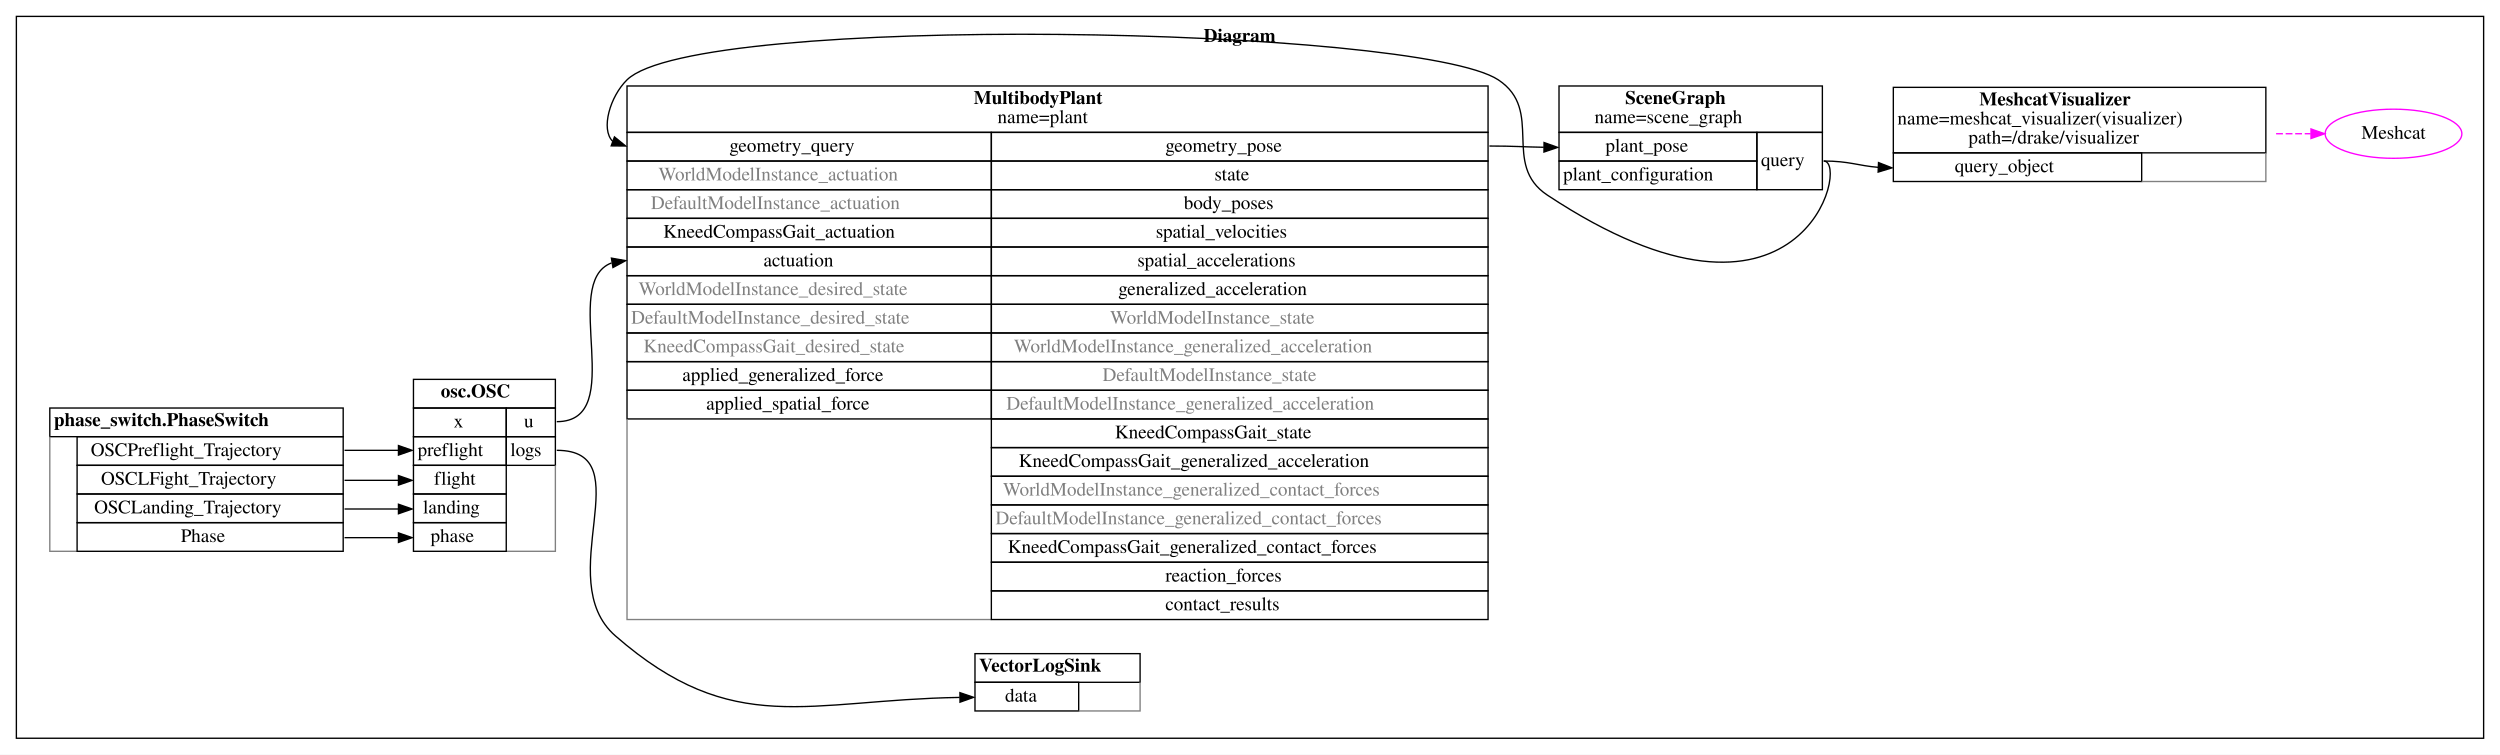
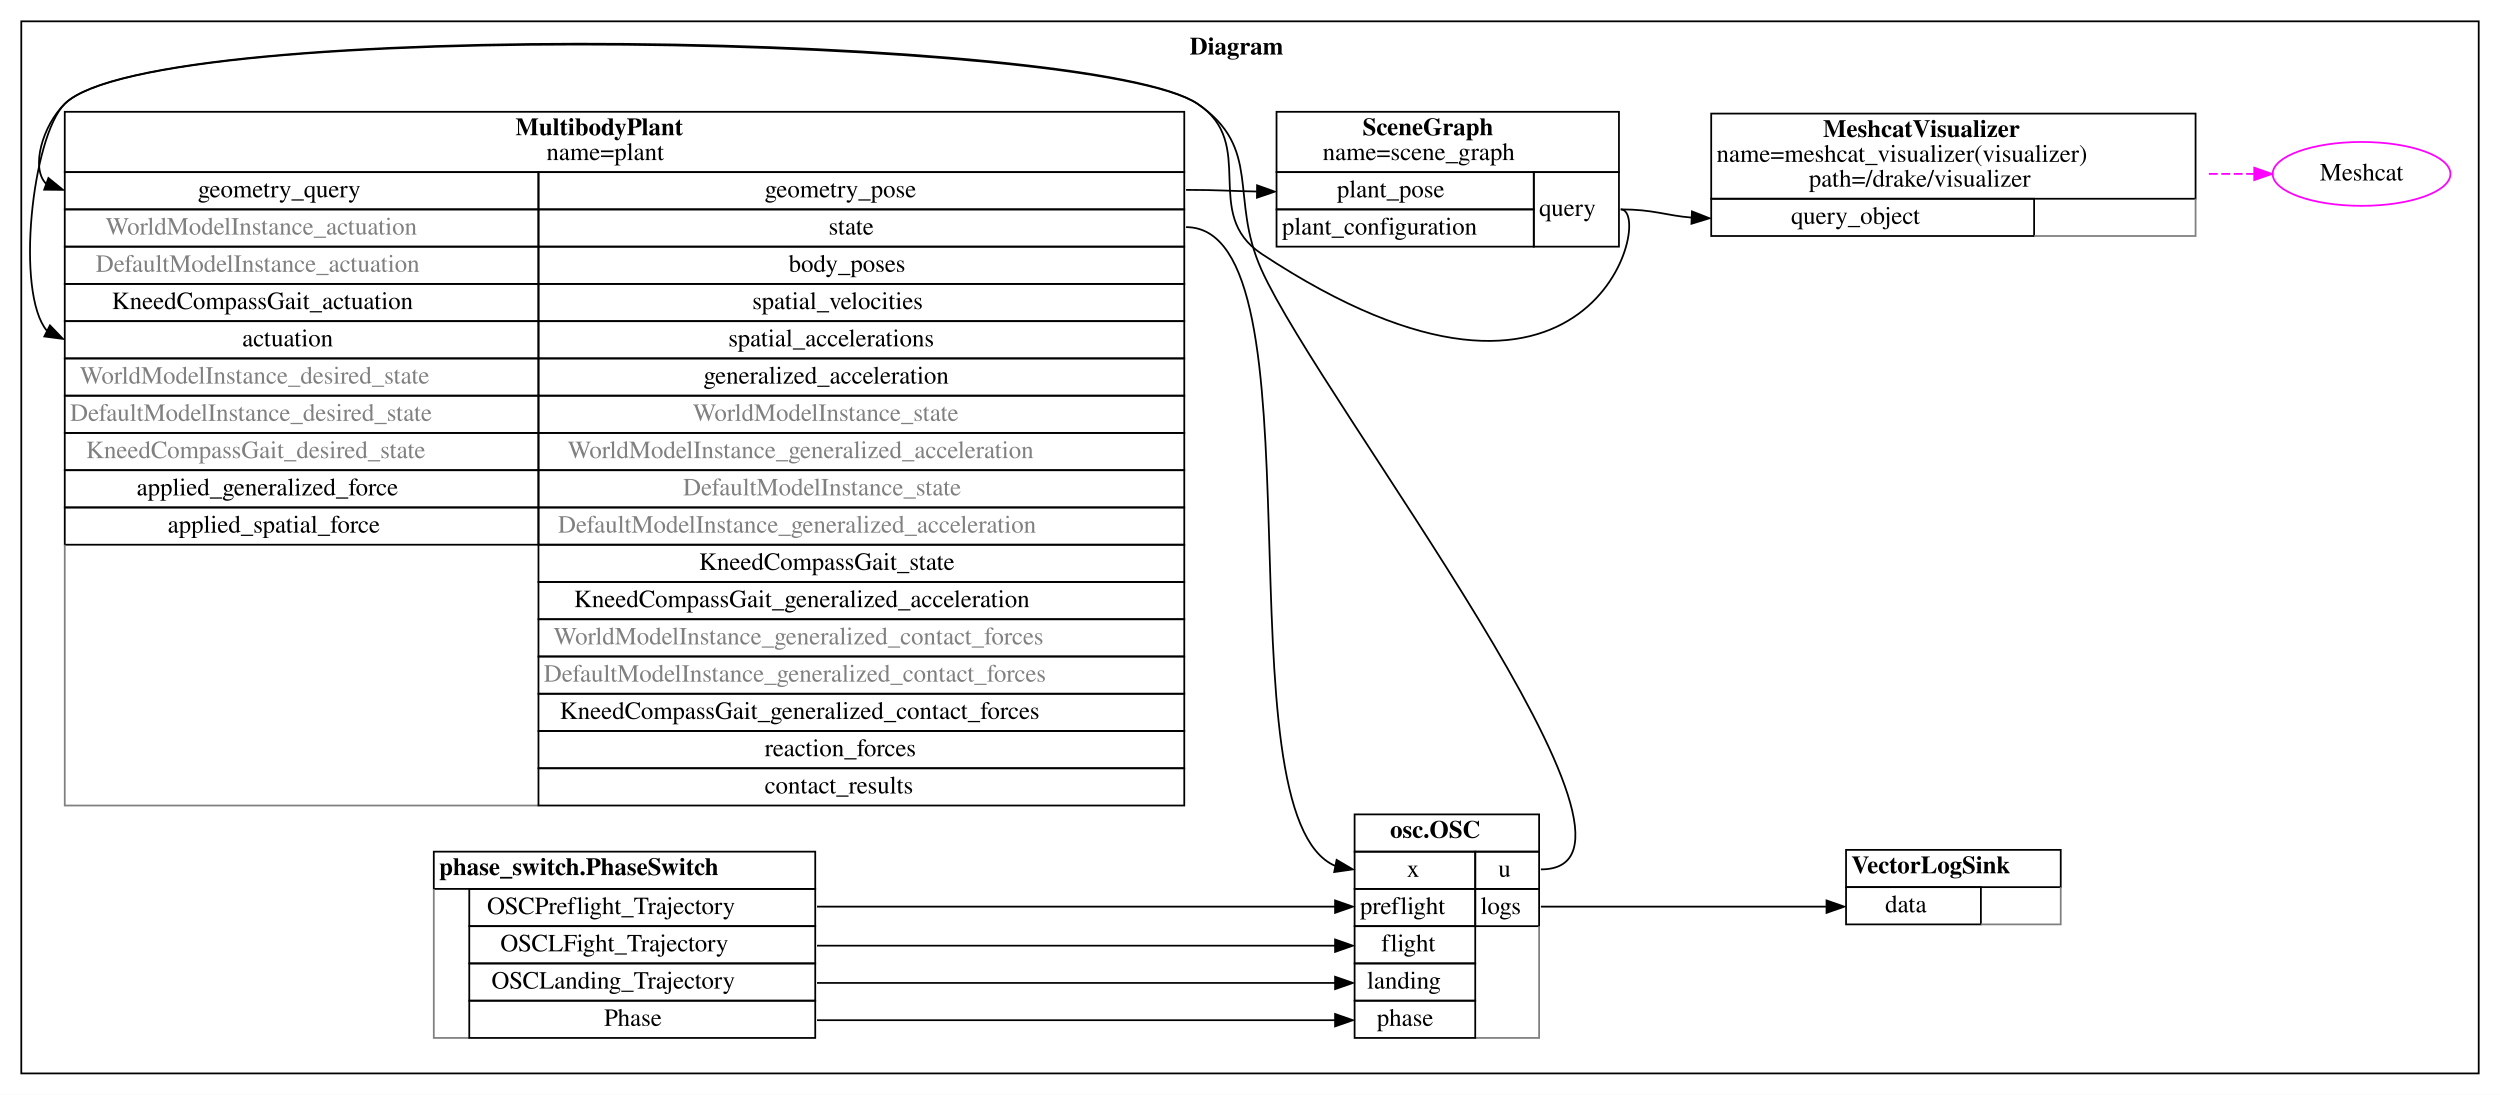
- <svg xmlns="http://www.w3.org/2000/svg" width="1832pt" height="553pt" viewBox="0.00 0.00 1832.09 553.00">
-   <g id="graph0" class="graph" transform="scale(1 1) rotate(0) translate(4 549)">
-     <polygon fill="white" stroke="transparent" points="-4,4 -4,-549 1828.09,-549 1828.09,4 -4,4" />
+ <svg xmlns="http://www.w3.org/2000/svg" width="1409pt" height="617pt" viewBox="0.00 0.00 1409.09 617.00">
+   <g id="graph0" class="graph" transform="scale(1 1) rotate(0) translate(4 613)">
+     <polygon fill="white" stroke="transparent" points="-4,4 -4,-613 1405.09,-613 1405.09,4 -4,4" />
    <g id="clust1" class="cluster">
-       <polygon fill="none" stroke="black" points="8,-8 8,-537 1816.09,-537 1816.09,-8 8,-8" />
-       <text text-anchor="start" x="878.05" y="-518.3" font-family="Times,serif" font-weight="bold" font-size="14.00">Diagram</text>
+       <polygon fill="none" stroke="black" points="8,-8 8,-601 1393.09,-601 1393.09,-8 8,-8" />
+       <text text-anchor="start" x="666.55" y="-582.3" font-family="Times,serif" font-weight="bold" font-size="14.00">Diagram</text>
    </g>
    <g id="clust2" class="cluster">
-       <polygon fill="none" stroke="white" points="16,-16 16,-498 1808.09,-498 1808.09,-16 16,-16" />
+       <polygon fill="none" stroke="white" points="16,-16 16,-562 1385.09,-562 1385.09,-16 16,-16" />
    </g>
    <g id="node1" class="node">
-       <polygon fill="none" stroke="black" points="455.5,-452 455.5,-486 1086.5,-486 1086.5,-452 455.5,-452" />
-       <text text-anchor="start" x="709.5" y="-472.8" font-family="Times,serif" font-weight="bold" font-size="14.00">MultibodyPlant</text>
-       <text text-anchor="start" x="727" y="-458.8" font-family="Times,serif" font-size="14.00">name=plant</text>
-       <polygon fill="none" stroke="black" points="455.5,-431 455.5,-452 722.5,-452 722.5,-431 455.5,-431" />
-       <text text-anchor="start" x="530.5" y="-437.8" font-family="Times,serif" font-size="14.00">geometry_query</text>
-       <polygon fill="none" stroke="black" points="722.5,-431 722.5,-452 1086.5,-452 1086.5,-431 722.5,-431" />
-       <text text-anchor="start" x="850" y="-437.8" font-family="Times,serif" font-size="14.00">geometry_pose</text>
-       <polygon fill="none" stroke="black" points="455.5,-410 455.5,-431 722.5,-431 722.5,-410 455.5,-410" />
-       <text text-anchor="start" x="478.5" y="-416.8" font-family="Times,serif" font-size="14.00" fill="grey">WorldModelInstance_actuation</text>
-       <polygon fill="none" stroke="black" points="722.5,-410 722.5,-431 1086.5,-431 1086.5,-410 722.5,-410" />
-       <text text-anchor="start" x="886" y="-416.8" font-family="Times,serif" font-size="14.00">state</text>
-       <polygon fill="none" stroke="black" points="455.5,-389 455.5,-410 722.5,-410 722.5,-389 455.5,-389" />
-       <text text-anchor="start" x="473" y="-395.8" font-family="Times,serif" font-size="14.00" fill="grey">DefaultModelInstance_actuation</text>
-       <polygon fill="none" stroke="black" points="722.5,-389 722.5,-410 1086.5,-410 1086.5,-389 722.5,-389" />
-       <text text-anchor="start" x="863.5" y="-395.8" font-family="Times,serif" font-size="14.00">body_poses</text>
-       <polygon fill="none" stroke="black" points="455.5,-368 455.5,-389 722.5,-389 722.5,-368 455.5,-368" />
-       <text text-anchor="start" x="482" y="-374.8" font-family="Times,serif" font-size="14.00">KneedCompassGait_actuation</text>
-       <polygon fill="none" stroke="black" points="722.5,-368 722.5,-389 1086.5,-389 1086.5,-368 722.5,-368" />
-       <text text-anchor="start" x="843" y="-374.8" font-family="Times,serif" font-size="14.00">spatial_velocities</text>
-       <polygon fill="none" stroke="black" points="455.5,-347 455.5,-368 722.5,-368 722.5,-347 455.5,-347" />
-       <text text-anchor="start" x="555.5" y="-353.8" font-family="Times,serif" font-size="14.00">actuation</text>
-       <polygon fill="none" stroke="black" points="722.5,-347 722.5,-368 1086.5,-368 1086.5,-347 722.5,-347" />
-       <text text-anchor="start" x="829.5" y="-353.8" font-family="Times,serif" font-size="14.00">spatial_accelerations</text>
-       <polygon fill="none" stroke="black" points="455.5,-326 455.5,-347 722.5,-347 722.5,-326 455.5,-326" />
-       <text text-anchor="start" x="464" y="-332.8" font-family="Times,serif" font-size="14.00" fill="grey">WorldModelInstance_desired_state</text>
-       <polygon fill="none" stroke="black" points="722.5,-326 722.5,-347 1086.5,-347 1086.5,-326 722.5,-326" />
-       <text text-anchor="start" x="815.5" y="-332.8" font-family="Times,serif" font-size="14.00">generalized_acceleration</text>
-       <polygon fill="none" stroke="black" points="455.5,-305 455.5,-326 722.5,-326 722.5,-305 455.5,-305" />
-       <text text-anchor="start" x="458.5" y="-311.8" font-family="Times,serif" font-size="14.00" fill="grey">DefaultModelInstance_desired_state</text>
-       <polygon fill="none" stroke="black" points="722.5,-305 722.5,-326 1086.5,-326 1086.5,-305 722.5,-305" />
-       <text text-anchor="start" x="809.5" y="-311.8" font-family="Times,serif" font-size="14.00" fill="grey">WorldModelInstance_state</text>
-       <polygon fill="none" stroke="black" points="455.5,-284 455.5,-305 722.5,-305 722.5,-284 455.5,-284" />
-       <text text-anchor="start" x="467.5" y="-290.8" font-family="Times,serif" font-size="14.00" fill="grey">KneedCompassGait_desired_state</text>
-       <polygon fill="none" stroke="black" points="722.5,-284 722.5,-305 1086.5,-305 1086.5,-284 722.5,-284" />
-       <text text-anchor="start" x="739" y="-290.8" font-family="Times,serif" font-size="14.00" fill="grey">WorldModelInstance_generalized_acceleration</text>
-       <polygon fill="none" stroke="black" points="455.5,-263 455.5,-284 722.5,-284 722.5,-263 455.5,-263" />
-       <text text-anchor="start" x="496" y="-269.8" font-family="Times,serif" font-size="14.00">applied_generalized_force</text>
-       <polygon fill="none" stroke="black" points="722.5,-263 722.5,-284 1086.5,-284 1086.5,-263 722.5,-263" />
-       <text text-anchor="start" x="804" y="-269.8" font-family="Times,serif" font-size="14.00" fill="grey">DefaultModelInstance_state</text>
-       <polygon fill="none" stroke="black" points="455.5,-242 455.5,-263 722.5,-263 722.5,-242 455.5,-242" />
-       <text text-anchor="start" x="513.5" y="-248.8" font-family="Times,serif" font-size="14.00">applied_spatial_force</text>
-       <polygon fill="none" stroke="black" points="722.5,-242 722.5,-263 1086.5,-263 1086.5,-242 722.5,-242" />
-       <text text-anchor="start" x="733.5" y="-248.8" font-family="Times,serif" font-size="14.00" fill="grey">DefaultModelInstance_generalized_acceleration</text>
-       <polyline fill="none" stroke="grey" points="455.5,-242 455.5,-95 722.5,-95 " />
-       <polygon fill="none" stroke="black" points="722.5,-221 722.5,-242 1086.5,-242 1086.5,-221 722.5,-221" />
-       <text text-anchor="start" x="813" y="-227.8" font-family="Times,serif" font-size="14.00">KneedCompassGait_state</text>
-       <polygon fill="none" stroke="black" points="722.5,-200 722.5,-221 1086.5,-221 1086.5,-200 722.5,-200" />
-       <text text-anchor="start" x="742.5" y="-206.8" font-family="Times,serif" font-size="14.00">KneedCompassGait_generalized_acceleration</text>
-       <polygon fill="none" stroke="black" points="722.5,-179 722.5,-200 1086.5,-200 1086.5,-179 722.5,-179" />
-       <text text-anchor="start" x="731" y="-185.8" font-family="Times,serif" font-size="14.00" fill="grey">WorldModelInstance_generalized_contact_forces</text>
-       <polygon fill="none" stroke="black" points="722.5,-158 722.5,-179 1086.5,-179 1086.5,-158 722.5,-158" />
-       <text text-anchor="start" x="725.5" y="-164.8" font-family="Times,serif" font-size="14.00" fill="grey">DefaultModelInstance_generalized_contact_forces</text>
-       <polygon fill="none" stroke="black" points="722.5,-137 722.5,-158 1086.5,-158 1086.5,-137 722.5,-137" />
-       <text text-anchor="start" x="734.5" y="-143.8" font-family="Times,serif" font-size="14.00">KneedCompassGait_generalized_contact_forces</text>
-       <polygon fill="none" stroke="black" points="722.5,-116 722.5,-137 1086.5,-137 1086.5,-116 722.5,-116" />
-       <text text-anchor="start" x="850" y="-122.8" font-family="Times,serif" font-size="14.00">reaction_forces</text>
-       <polygon fill="none" stroke="black" points="722.5,-95 722.5,-116 1086.5,-116 1086.5,-95 722.5,-95" />
-       <text text-anchor="start" x="850" y="-101.8" font-family="Times,serif" font-size="14.00">contact_results</text>
+       <polygon fill="none" stroke="black" points="32.5,-516 32.5,-550 663.5,-550 663.5,-516 32.5,-516" />
+       <text text-anchor="start" x="286.5" y="-536.8" font-family="Times,serif" font-weight="bold" font-size="14.00">MultibodyPlant</text>
+       <text text-anchor="start" x="304" y="-522.8" font-family="Times,serif" font-size="14.00">name=plant</text>
+       <polygon fill="none" stroke="black" points="32.5,-495 32.5,-516 299.5,-516 299.5,-495 32.5,-495" />
+       <text text-anchor="start" x="107.5" y="-501.8" font-family="Times,serif" font-size="14.00">geometry_query</text>
+       <polygon fill="none" stroke="black" points="299.5,-495 299.5,-516 663.5,-516 663.5,-495 299.5,-495" />
+       <text text-anchor="start" x="427" y="-501.8" font-family="Times,serif" font-size="14.00">geometry_pose</text>
+       <polygon fill="none" stroke="black" points="32.5,-474 32.5,-495 299.5,-495 299.5,-474 32.5,-474" />
+       <text text-anchor="start" x="55.5" y="-480.8" font-family="Times,serif" font-size="14.00" fill="grey">WorldModelInstance_actuation</text>
+       <polygon fill="none" stroke="black" points="299.5,-474 299.5,-495 663.5,-495 663.5,-474 299.5,-474" />
+       <text text-anchor="start" x="463" y="-480.8" font-family="Times,serif" font-size="14.00">state</text>
+       <polygon fill="none" stroke="black" points="32.5,-453 32.5,-474 299.5,-474 299.5,-453 32.5,-453" />
+       <text text-anchor="start" x="50" y="-459.8" font-family="Times,serif" font-size="14.00" fill="grey">DefaultModelInstance_actuation</text>
+       <polygon fill="none" stroke="black" points="299.5,-453 299.5,-474 663.5,-474 663.5,-453 299.5,-453" />
+       <text text-anchor="start" x="440.5" y="-459.8" font-family="Times,serif" font-size="14.00">body_poses</text>
+       <polygon fill="none" stroke="black" points="32.5,-432 32.5,-453 299.5,-453 299.5,-432 32.5,-432" />
+       <text text-anchor="start" x="59" y="-438.8" font-family="Times,serif" font-size="14.00">KneedCompassGait_actuation</text>
+       <polygon fill="none" stroke="black" points="299.5,-432 299.5,-453 663.5,-453 663.5,-432 299.5,-432" />
+       <text text-anchor="start" x="420" y="-438.8" font-family="Times,serif" font-size="14.00">spatial_velocities</text>
+       <polygon fill="none" stroke="black" points="32.5,-411 32.5,-432 299.5,-432 299.5,-411 32.5,-411" />
+       <text text-anchor="start" x="132.5" y="-417.8" font-family="Times,serif" font-size="14.00">actuation</text>
+       <polygon fill="none" stroke="black" points="299.5,-411 299.5,-432 663.5,-432 663.5,-411 299.5,-411" />
+       <text text-anchor="start" x="406.5" y="-417.8" font-family="Times,serif" font-size="14.00">spatial_accelerations</text>
+       <polygon fill="none" stroke="black" points="32.5,-390 32.5,-411 299.5,-411 299.5,-390 32.5,-390" />
+       <text text-anchor="start" x="41" y="-396.8" font-family="Times,serif" font-size="14.00" fill="grey">WorldModelInstance_desired_state</text>
+       <polygon fill="none" stroke="black" points="299.5,-390 299.5,-411 663.5,-411 663.5,-390 299.5,-390" />
+       <text text-anchor="start" x="392.5" y="-396.8" font-family="Times,serif" font-size="14.00">generalized_acceleration</text>
+       <polygon fill="none" stroke="black" points="32.5,-369 32.5,-390 299.5,-390 299.5,-369 32.5,-369" />
+       <text text-anchor="start" x="35.5" y="-375.8" font-family="Times,serif" font-size="14.00" fill="grey">DefaultModelInstance_desired_state</text>
+       <polygon fill="none" stroke="black" points="299.5,-369 299.5,-390 663.5,-390 663.5,-369 299.5,-369" />
+       <text text-anchor="start" x="386.5" y="-375.8" font-family="Times,serif" font-size="14.00" fill="grey">WorldModelInstance_state</text>
+       <polygon fill="none" stroke="black" points="32.5,-348 32.5,-369 299.5,-369 299.5,-348 32.5,-348" />
+       <text text-anchor="start" x="44.5" y="-354.8" font-family="Times,serif" font-size="14.00" fill="grey">KneedCompassGait_desired_state</text>
+       <polygon fill="none" stroke="black" points="299.5,-348 299.5,-369 663.5,-369 663.5,-348 299.5,-348" />
+       <text text-anchor="start" x="316" y="-354.8" font-family="Times,serif" font-size="14.00" fill="grey">WorldModelInstance_generalized_acceleration</text>
+       <polygon fill="none" stroke="black" points="32.5,-327 32.5,-348 299.5,-348 299.5,-327 32.5,-327" />
+       <text text-anchor="start" x="73" y="-333.8" font-family="Times,serif" font-size="14.00">applied_generalized_force</text>
+       <polygon fill="none" stroke="black" points="299.5,-327 299.5,-348 663.5,-348 663.5,-327 299.5,-327" />
+       <text text-anchor="start" x="381" y="-333.8" font-family="Times,serif" font-size="14.00" fill="grey">DefaultModelInstance_state</text>
+       <polygon fill="none" stroke="black" points="32.5,-306 32.5,-327 299.5,-327 299.5,-306 32.5,-306" />
+       <text text-anchor="start" x="90.5" y="-312.8" font-family="Times,serif" font-size="14.00">applied_spatial_force</text>
+       <polygon fill="none" stroke="black" points="299.5,-306 299.5,-327 663.5,-327 663.5,-306 299.5,-306" />
+       <text text-anchor="start" x="310.5" y="-312.8" font-family="Times,serif" font-size="14.00" fill="grey">DefaultModelInstance_generalized_acceleration</text>
+       <polyline fill="none" stroke="grey" points="32.5,-306 32.5,-159 299.5,-159 " />
+       <polygon fill="none" stroke="black" points="299.5,-285 299.5,-306 663.5,-306 663.5,-285 299.5,-285" />
+       <text text-anchor="start" x="390" y="-291.8" font-family="Times,serif" font-size="14.00">KneedCompassGait_state</text>
+       <polygon fill="none" stroke="black" points="299.5,-264 299.5,-285 663.5,-285 663.5,-264 299.5,-264" />
+       <text text-anchor="start" x="319.5" y="-270.8" font-family="Times,serif" font-size="14.00">KneedCompassGait_generalized_acceleration</text>
+       <polygon fill="none" stroke="black" points="299.5,-243 299.5,-264 663.5,-264 663.5,-243 299.5,-243" />
+       <text text-anchor="start" x="308" y="-249.8" font-family="Times,serif" font-size="14.00" fill="grey">WorldModelInstance_generalized_contact_forces</text>
+       <polygon fill="none" stroke="black" points="299.5,-222 299.5,-243 663.5,-243 663.5,-222 299.5,-222" />
+       <text text-anchor="start" x="302.5" y="-228.8" font-family="Times,serif" font-size="14.00" fill="grey">DefaultModelInstance_generalized_contact_forces</text>
+       <polygon fill="none" stroke="black" points="299.5,-201 299.5,-222 663.5,-222 663.5,-201 299.5,-201" />
+       <text text-anchor="start" x="311.5" y="-207.8" font-family="Times,serif" font-size="14.00">KneedCompassGait_generalized_contact_forces</text>
+       <polygon fill="none" stroke="black" points="299.5,-180 299.5,-201 663.5,-201 663.5,-180 299.5,-180" />
+       <text text-anchor="start" x="427" y="-186.8" font-family="Times,serif" font-size="14.00">reaction_forces</text>
+       <polygon fill="none" stroke="black" points="299.5,-159 299.5,-180 663.5,-180 663.5,-159 299.5,-159" />
+       <text text-anchor="start" x="427" y="-165.8" font-family="Times,serif" font-size="14.00">contact_results</text>
    </g>
    <g id="node2" class="node">
-       <polygon fill="none" stroke="black" points="1138.5,-452 1138.5,-486 1331.5,-486 1331.5,-452 1138.5,-452" />
-       <text text-anchor="start" x="1187" y="-472.8" font-family="Times,serif" font-weight="bold" font-size="14.00">SceneGraph</text>
-       <text text-anchor="start" x="1164.5" y="-458.8" font-family="Times,serif" font-size="14.00">name=scene_graph</text>
-       <polygon fill="none" stroke="black" points="1138.5,-431 1138.5,-452 1283.5,-452 1283.5,-431 1138.5,-431" />
-       <text text-anchor="start" x="1172.5" y="-437.8" font-family="Times,serif" font-size="14.00">plant_pose</text>
-       <polygon fill="none" stroke="black" points="1283.5,-410 1283.5,-452 1331.5,-452 1331.5,-410 1283.5,-410" />
-       <text text-anchor="start" x="1286.5" y="-427.3" font-family="Times,serif" font-size="14.00">query</text>
-       <polygon fill="none" stroke="black" points="1138.5,-410 1138.5,-431 1283.5,-431 1283.5,-410 1138.5,-410" />
-       <text text-anchor="start" x="1141.5" y="-416.8" font-family="Times,serif" font-size="14.00">plant_configuration</text>
+       <polygon fill="none" stroke="black" points="715.5,-516 715.5,-550 908.5,-550 908.5,-516 715.5,-516" />
+       <text text-anchor="start" x="764" y="-536.8" font-family="Times,serif" font-weight="bold" font-size="14.00">SceneGraph</text>
+       <text text-anchor="start" x="741.5" y="-522.8" font-family="Times,serif" font-size="14.00">name=scene_graph</text>
+       <polygon fill="none" stroke="black" points="715.5,-495 715.5,-516 860.5,-516 860.5,-495 715.5,-495" />
+       <text text-anchor="start" x="749.5" y="-501.8" font-family="Times,serif" font-size="14.00">plant_pose</text>
+       <polygon fill="none" stroke="black" points="860.5,-474 860.5,-516 908.5,-516 908.5,-474 860.5,-474" />
+       <text text-anchor="start" x="863.5" y="-491.3" font-family="Times,serif" font-size="14.00">query</text>
+       <polygon fill="none" stroke="black" points="715.5,-474 715.5,-495 860.5,-495 860.5,-474 715.5,-474" />
+       <text text-anchor="start" x="718.5" y="-480.8" font-family="Times,serif" font-size="14.00">plant_configuration</text>
    </g>
    <g id="edge2" class="edge">
-       <path fill="none" stroke="black" d="M1087.5,-442C1105.91,-442 1112.87,-441.31 1127.35,-441.08" />
-       <polygon fill="black" stroke="black" points="1127.53,-444.58 1137.5,-441 1127.47,-437.58 1127.53,-444.58" />
+       <path fill="none" stroke="black" d="M664.5,-506C682.91,-506 689.87,-505.31 704.35,-505.08" />
+       <polygon fill="black" stroke="black" points="704.53,-508.58 714.5,-505 704.47,-501.58 704.53,-508.58" />
+     </g>
+     <g id="node4" class="node">
+       <polygon fill="none" stroke="black" points="759.5,-133 759.5,-154 863.5,-154 863.5,-133 759.5,-133" />
+       <text text-anchor="start" x="779.5" y="-140.8" font-family="Times,serif" font-weight="bold" font-size="14.00">osc.OSC</text>
+       <polygon fill="none" stroke="black" points="759.5,-112 759.5,-133 827.5,-133 827.5,-112 759.5,-112" />
+       <text text-anchor="start" x="789" y="-118.8" font-family="Times,serif" font-size="14.00">x</text>
+       <polygon fill="none" stroke="black" points="827.5,-112 827.5,-133 863.5,-133 863.5,-112 827.5,-112" />
+       <text text-anchor="start" x="840.5" y="-118.8" font-family="Times,serif" font-size="14.00">u</text>
+       <polygon fill="none" stroke="black" points="759.5,-91 759.5,-112 827.5,-112 827.5,-91 759.5,-91" />
+       <text text-anchor="start" x="762.5" y="-97.8" font-family="Times,serif" font-size="14.00">preflight</text>
+       <polygon fill="none" stroke="black" points="827.5,-91 827.5,-112 863.5,-112 863.5,-91 827.5,-91" />
+       <text text-anchor="start" x="830.5" y="-97.8" font-family="Times,serif" font-size="14.00">logs</text>
+       <polygon fill="none" stroke="black" points="759.5,-70 759.5,-91 827.5,-91 827.5,-70 759.5,-70" />
+       <text text-anchor="start" x="774.5" y="-76.8" font-family="Times,serif" font-size="14.00">flight</text>
+       <polyline fill="none" stroke="grey" points="827.5,-28 863.5,-28 863.5,-91 " />
+       <polygon fill="none" stroke="black" points="759.5,-49 759.5,-70 827.5,-70 827.5,-49 759.5,-49" />
+       <text text-anchor="start" x="766.5" y="-55.8" font-family="Times,serif" font-size="14.00">landing</text>
+       <polygon fill="none" stroke="black" points="759.5,-28 759.5,-49 827.5,-49 827.5,-28 759.5,-28" />
+       <text text-anchor="start" x="772" y="-34.8" font-family="Times,serif" font-size="14.00">phase</text>
+     </g>
+     <g id="edge7" class="edge">
+       <path fill="none" stroke="black" d="M664.5,-485C744.04,-485 681.31,-153.44 748.62,-124.95" />
+       <polygon fill="black" stroke="black" points="749.37,-128.37 758.5,-123 748.01,-121.5 749.37,-128.37" />
    </g>
    <g id="edge4" class="edge">
-       <path fill="none" stroke="black" d="M1332.5,-431C1352,-431 1317.07,-282.36 1130,-406 1095.94,-428.51 1128.06,-467.99 1094,-490.5 1034.81,-529.62 506.18,-540.15 455.5,-490.5 443.11,-478.36 436.05,-454.35 445,-445.44" />
-       <polygon fill="black" stroke="black" points="446.29,-448.69 454.5,-442 443.91,-442.11 446.29,-448.69" />
+       <path fill="none" stroke="black" d="M909.5,-495C929,-495 894.07,-346.36 707,-470 672.94,-492.51 705.06,-531.99 671,-554.5 611.81,-593.62 83.18,-604.15 32.5,-554.5 20.11,-542.36 13.05,-518.35 22,-509.44" />
+       <polygon fill="black" stroke="black" points="23.29,-512.69 31.5,-506 20.91,-506.11 23.29,-512.69" />
    </g>
    <g id="node6" class="node">
-       <polygon fill="none" stroke="black" points="1383.5,-437 1383.5,-485 1656.5,-485 1656.5,-437 1383.5,-437" />
-       <text text-anchor="start" x="1446.5" y="-471.8" font-family="Times,serif" font-weight="bold" font-size="14.00">MeshcatVisualizer</text>
-       <text text-anchor="start" x="1386.5" y="-457.8" font-family="Times,serif" font-size="14.00">name=meshcat_visualizer(visualizer)</text>
-       <text text-anchor="start" x="1438.5" y="-443.8" font-family="Times,serif" font-size="14.00">path=/drake/visualizer</text>
-       <polygon fill="none" stroke="black" points="1383.5,-416 1383.5,-437 1565.5,-437 1565.5,-416 1383.5,-416" />
-       <text text-anchor="start" x="1428.5" y="-422.8" font-family="Times,serif" font-size="14.00">query_object</text>
-       <polyline fill="none" stroke="grey" points="1565.5,-416 1656.5,-416 1656.5,-437 " />
+       <polygon fill="none" stroke="black" points="960.5,-501 960.5,-549 1233.5,-549 1233.5,-501 960.5,-501" />
+       <text text-anchor="start" x="1023.5" y="-535.8" font-family="Times,serif" font-weight="bold" font-size="14.00">MeshcatVisualizer</text>
+       <text text-anchor="start" x="963.5" y="-521.8" font-family="Times,serif" font-size="14.00">name=meshcat_visualizer(visualizer)</text>
+       <text text-anchor="start" x="1015.5" y="-507.8" font-family="Times,serif" font-size="14.00">path=/drake/visualizer</text>
+       <polygon fill="none" stroke="black" points="960.5,-480 960.5,-501 1142.5,-501 1142.5,-480 960.5,-480" />
+       <text text-anchor="start" x="1005.5" y="-486.8" font-family="Times,serif" font-size="14.00">query_object</text>
+       <polyline fill="none" stroke="grey" points="1142.5,-480 1233.5,-480 1233.5,-501 " />
+     </g>
+     <g id="edge6" class="edge">
+       <path fill="none" stroke="black" d="M909.5,-495C927.99,-495 934.83,-491.57 949.32,-490.39" />
+       <polygon fill="black" stroke="black" points="949.64,-493.88 959.5,-490 949.37,-486.89 949.64,-493.88" />
+     </g>
+     <g id="node3" class="node">
+       <polygon fill="none" stroke="black" points="240.5,-112 240.5,-133 455.5,-133 455.5,-112 240.5,-112" />
+       <text text-anchor="start" x="243.5" y="-119.8" font-family="Times,serif" font-weight="bold" font-size="14.00">phase_switch.PhaseSwitch</text>
+       <polyline fill="none" stroke="grey" points="240.5,-112 240.5,-28 260.5,-28 " />
+       <polygon fill="none" stroke="black" points="260.5,-91 260.5,-112 455.5,-112 455.5,-91 260.5,-91" />
+       <text text-anchor="start" x="270.5" y="-97.8" font-family="Times,serif" font-size="14.00">OSCPreflight_Trajectory</text>
+       <polygon fill="none" stroke="black" points="260.5,-70 260.5,-91 455.5,-91 455.5,-70 260.5,-70" />
+       <text text-anchor="start" x="278" y="-76.8" font-family="Times,serif" font-size="14.00">OSCLFight_Trajectory</text>
+       <polygon fill="none" stroke="black" points="260.5,-49 260.5,-70 455.5,-70 455.5,-49 260.5,-49" />
+       <text text-anchor="start" x="273" y="-55.8" font-family="Times,serif" font-size="14.00">OSCLanding_Trajectory</text>
+       <polygon fill="none" stroke="black" points="260.5,-28 260.5,-49 455.5,-49 455.5,-28 260.5,-28" />
+       <text text-anchor="start" x="336.5" y="-34.8" font-family="Times,serif" font-size="14.00">Phase</text>
+     </g>
+     <g id="edge8" class="edge">
+       <path fill="none" stroke="black" d="M456.5,-102C587.31,-102 622.51,-102 748.47,-102" />
+       <polygon fill="black" stroke="black" points="748.5,-105.5 758.5,-102 748.5,-98.5 748.5,-105.5" />
+     </g>
+     <g id="edge9" class="edge">
+       <path fill="none" stroke="black" d="M456.5,-80C587.31,-80 622.51,-80 748.47,-80" />
+       <polygon fill="black" stroke="black" points="748.5,-83.5 758.5,-80 748.5,-76.5 748.5,-83.5" />
    </g>
    <g id="edge10" class="edge">
-       <path fill="none" stroke="black" d="M1332.5,-431C1350.99,-431 1357.83,-427.57 1372.32,-426.39" />
-       <polygon fill="black" stroke="black" points="1372.64,-429.88 1382.5,-426 1372.37,-422.89 1372.64,-429.88" />
+       <path fill="none" stroke="black" d="M456.5,-59C587.31,-59 622.51,-59 748.47,-59" />
+       <polygon fill="black" stroke="black" points="748.5,-62.5 758.5,-59 748.5,-55.5 748.5,-62.5" />
    </g>
-     <g id="node3" class="node">
-       <polygon fill="none" stroke="black" points="32.5,-229 32.5,-250 247.5,-250 247.5,-229 32.5,-229" />
-       <text text-anchor="start" x="35.5" y="-236.8" font-family="Times,serif" font-weight="bold" font-size="14.00">phase_switch.PhaseSwitch</text>
-       <polyline fill="none" stroke="grey" points="32.5,-229 32.5,-145 52.5,-145 " />
-       <polygon fill="none" stroke="black" points="52.5,-208 52.5,-229 247.5,-229 247.5,-208 52.5,-208" />
-       <text text-anchor="start" x="62.5" y="-214.8" font-family="Times,serif" font-size="14.00">OSCPreflight_Trajectory</text>
-       <polygon fill="none" stroke="black" points="52.5,-187 52.5,-208 247.5,-208 247.5,-187 52.5,-187" />
-       <text text-anchor="start" x="70" y="-193.8" font-family="Times,serif" font-size="14.00">OSCLFight_Trajectory</text>
-       <polygon fill="none" stroke="black" points="52.5,-166 52.5,-187 247.5,-187 247.5,-166 52.5,-166" />
-       <text text-anchor="start" x="65" y="-172.8" font-family="Times,serif" font-size="14.00">OSCLanding_Trajectory</text>
-       <polygon fill="none" stroke="black" points="52.5,-145 52.5,-166 247.5,-166 247.5,-145 52.5,-145" />
-       <text text-anchor="start" x="128.5" y="-151.8" font-family="Times,serif" font-size="14.00">Phase</text>
-     </g>
-     <g id="node4" class="node">
-       <polygon fill="none" stroke="black" points="299,-250 299,-271 403,-271 403,-250 299,-250" />
-       <text text-anchor="start" x="319" y="-257.8" font-family="Times,serif" font-weight="bold" font-size="14.00">osc.OSC</text>
-       <polygon fill="none" stroke="black" points="299,-229 299,-250 367,-250 367,-229 299,-229" />
-       <text text-anchor="start" x="328.5" y="-235.8" font-family="Times,serif" font-size="14.00">x</text>
-       <polygon fill="none" stroke="black" points="367,-229 367,-250 403,-250 403,-229 367,-229" />
-       <text text-anchor="start" x="380" y="-235.8" font-family="Times,serif" font-size="14.00">u</text>
-       <polygon fill="none" stroke="black" points="299,-208 299,-229 367,-229 367,-208 299,-208" />
-       <text text-anchor="start" x="302" y="-214.8" font-family="Times,serif" font-size="14.00">preflight</text>
-       <polygon fill="none" stroke="black" points="367,-208 367,-229 403,-229 403,-208 367,-208" />
-       <text text-anchor="start" x="370" y="-214.8" font-family="Times,serif" font-size="14.00">logs</text>
-       <polygon fill="none" stroke="black" points="299,-187 299,-208 367,-208 367,-187 299,-187" />
-       <text text-anchor="start" x="314" y="-193.8" font-family="Times,serif" font-size="14.00">flight</text>
-       <polyline fill="none" stroke="grey" points="367,-145 403,-145 403,-208 " />
-       <polygon fill="none" stroke="black" points="299,-166 299,-187 367,-187 367,-166 299,-166" />
-       <text text-anchor="start" x="306" y="-172.8" font-family="Times,serif" font-size="14.00">landing</text>
-       <polygon fill="none" stroke="black" points="299,-145 299,-166 367,-166 367,-145 299,-145" />
-       <text text-anchor="start" x="311.5" y="-151.8" font-family="Times,serif" font-size="14.00">phase</text>
-     </g>
-     <g id="edge6" class="edge">
-       <path fill="none" stroke="black" d="M248.5,-219C266.72,-219 273.62,-219 287.95,-219" />
-       <polygon fill="black" stroke="black" points="288,-222.5 298,-219 288,-215.5 288,-222.5" />
-     </g>
-     <g id="edge7" class="edge">
-       <path fill="none" stroke="black" d="M248.5,-197C266.72,-197 273.62,-197 287.95,-197" />
-       <polygon fill="black" stroke="black" points="288,-200.5 298,-197 288,-193.5 288,-200.5" />
-     </g>
-     <g id="edge8" class="edge">
-       <path fill="none" stroke="black" d="M248.5,-176C266.72,-176 273.62,-176 287.95,-176" />
-       <polygon fill="black" stroke="black" points="288,-179.5 298,-176 288,-172.5 288,-179.5" />
-     </g>
-     <g id="edge9" class="edge">
-       <path fill="none" stroke="black" d="M248.5,-155C266.72,-155 273.62,-155 287.95,-155" />
-       <polygon fill="black" stroke="black" points="288,-158.5 298,-155 288,-151.5 288,-158.5" />
+     <g id="edge11" class="edge">
+       <path fill="none" stroke="black" d="M456.5,-38C587.31,-38 622.51,-38 748.47,-38" />
+       <polygon fill="black" stroke="black" points="748.5,-41.5 758.5,-38 748.5,-34.5 748.5,-41.5" />
    </g>
    <g id="edge5" class="edge">
-       <path fill="none" stroke="black" d="M404,-240C457.03,-240 405.8,-341.99 444.17,-356.33" />
-       <polygon fill="black" stroke="black" points="444.07,-359.86 454.5,-358 445.19,-352.95 444.07,-359.86" />
+       <path fill="none" stroke="black" d="M864.5,-123C947.37,-123 740.95,-385.41 707,-461 688.76,-501.62 707.71,-529.3 671,-554.5 612.51,-594.65 82.85,-604.48 32.5,-554.5 14.13,-536.27 4.53,-447.73 22.47,-426.56" />
+       <polygon fill="black" stroke="black" points="24.15,-429.63 31.5,-422 21,-423.38 24.15,-429.63" />
    </g>
    <g id="node5" class="node">
-       <polygon fill="none" stroke="black" points="710.5,-49 710.5,-70 831.5,-70 831.5,-49 710.5,-49" />
-       <text text-anchor="start" x="713.5" y="-56.8" font-family="Times,serif" font-weight="bold" font-size="14.00">VectorLogSink</text>
-       <polygon fill="none" stroke="black" points="710.5,-28 710.5,-49 786.5,-49 786.5,-28 710.5,-28" />
-       <text text-anchor="start" x="732.5" y="-34.8" font-family="Times,serif" font-size="14.00">data</text>
-       <polyline fill="none" stroke="grey" points="786.5,-28 831.5,-28 831.5,-49 " />
+       <polygon fill="none" stroke="black" points="1036.5,-113 1036.5,-134 1157.5,-134 1157.5,-113 1036.5,-113" />
+       <text text-anchor="start" x="1039.5" y="-120.8" font-family="Times,serif" font-weight="bold" font-size="14.00">VectorLogSink</text>
+       <polygon fill="none" stroke="black" points="1036.5,-92 1036.5,-113 1112.5,-113 1112.5,-92 1036.5,-92" />
+       <text text-anchor="start" x="1058.5" y="-98.8" font-family="Times,serif" font-size="14.00">data</text>
+       <polyline fill="none" stroke="grey" points="1112.5,-92 1157.5,-92 1157.5,-113 " />
    </g>
    <g id="edge3" class="edge">
-       <path fill="none" stroke="black" d="M404,-219C467.39,-219 399.22,-124.67 447,-83 533.6,-7.48 587.88,-36.17 699.26,-37.92" />
-       <polygon fill="black" stroke="black" points="699.47,-41.42 709.5,-38 699.53,-34.42 699.47,-41.42" />
+       <path fill="none" stroke="black" d="M864.5,-102C936.94,-102 957.59,-102 1025.18,-102" />
+       <polygon fill="black" stroke="black" points="1025.5,-105.5 1035.5,-102 1025.5,-98.5 1025.5,-105.5" />
    </g>
    <g id="node7" class="node">
-       <ellipse fill="none" stroke="magenta" cx="1750.05" cy="-451" rx="50.09" ry="18" />
-       <text text-anchor="middle" x="1750.05" y="-447.3" font-family="Times,serif" font-size="14.00">Meshcat</text>
+       <ellipse fill="none" stroke="magenta" cx="1327.05" cy="-515" rx="50.09" ry="18" />
+       <text text-anchor="middle" x="1327.05" y="-511.3" font-family="Times,serif" font-size="14.00">Meshcat</text>
    </g>
    <g id="edge1" class="edge">
-       <path fill="none" stroke="magenta" stroke-dasharray="5,2" d="M1664,-451C1672.19,-451 1680.82,-451 1689.32,-451" />
-       <polygon fill="magenta" stroke="magenta" points="1689.58,-454.5 1699.58,-451 1689.58,-447.5 1689.58,-454.5" />
+       <path fill="none" stroke="magenta" stroke-dasharray="5,2" d="M1241,-515C1249.19,-515 1257.82,-515 1266.32,-515" />
+       <polygon fill="magenta" stroke="magenta" points="1266.58,-518.5 1276.58,-515 1266.58,-511.5 1266.58,-518.5" />
    </g>
  </g>
</svg>
